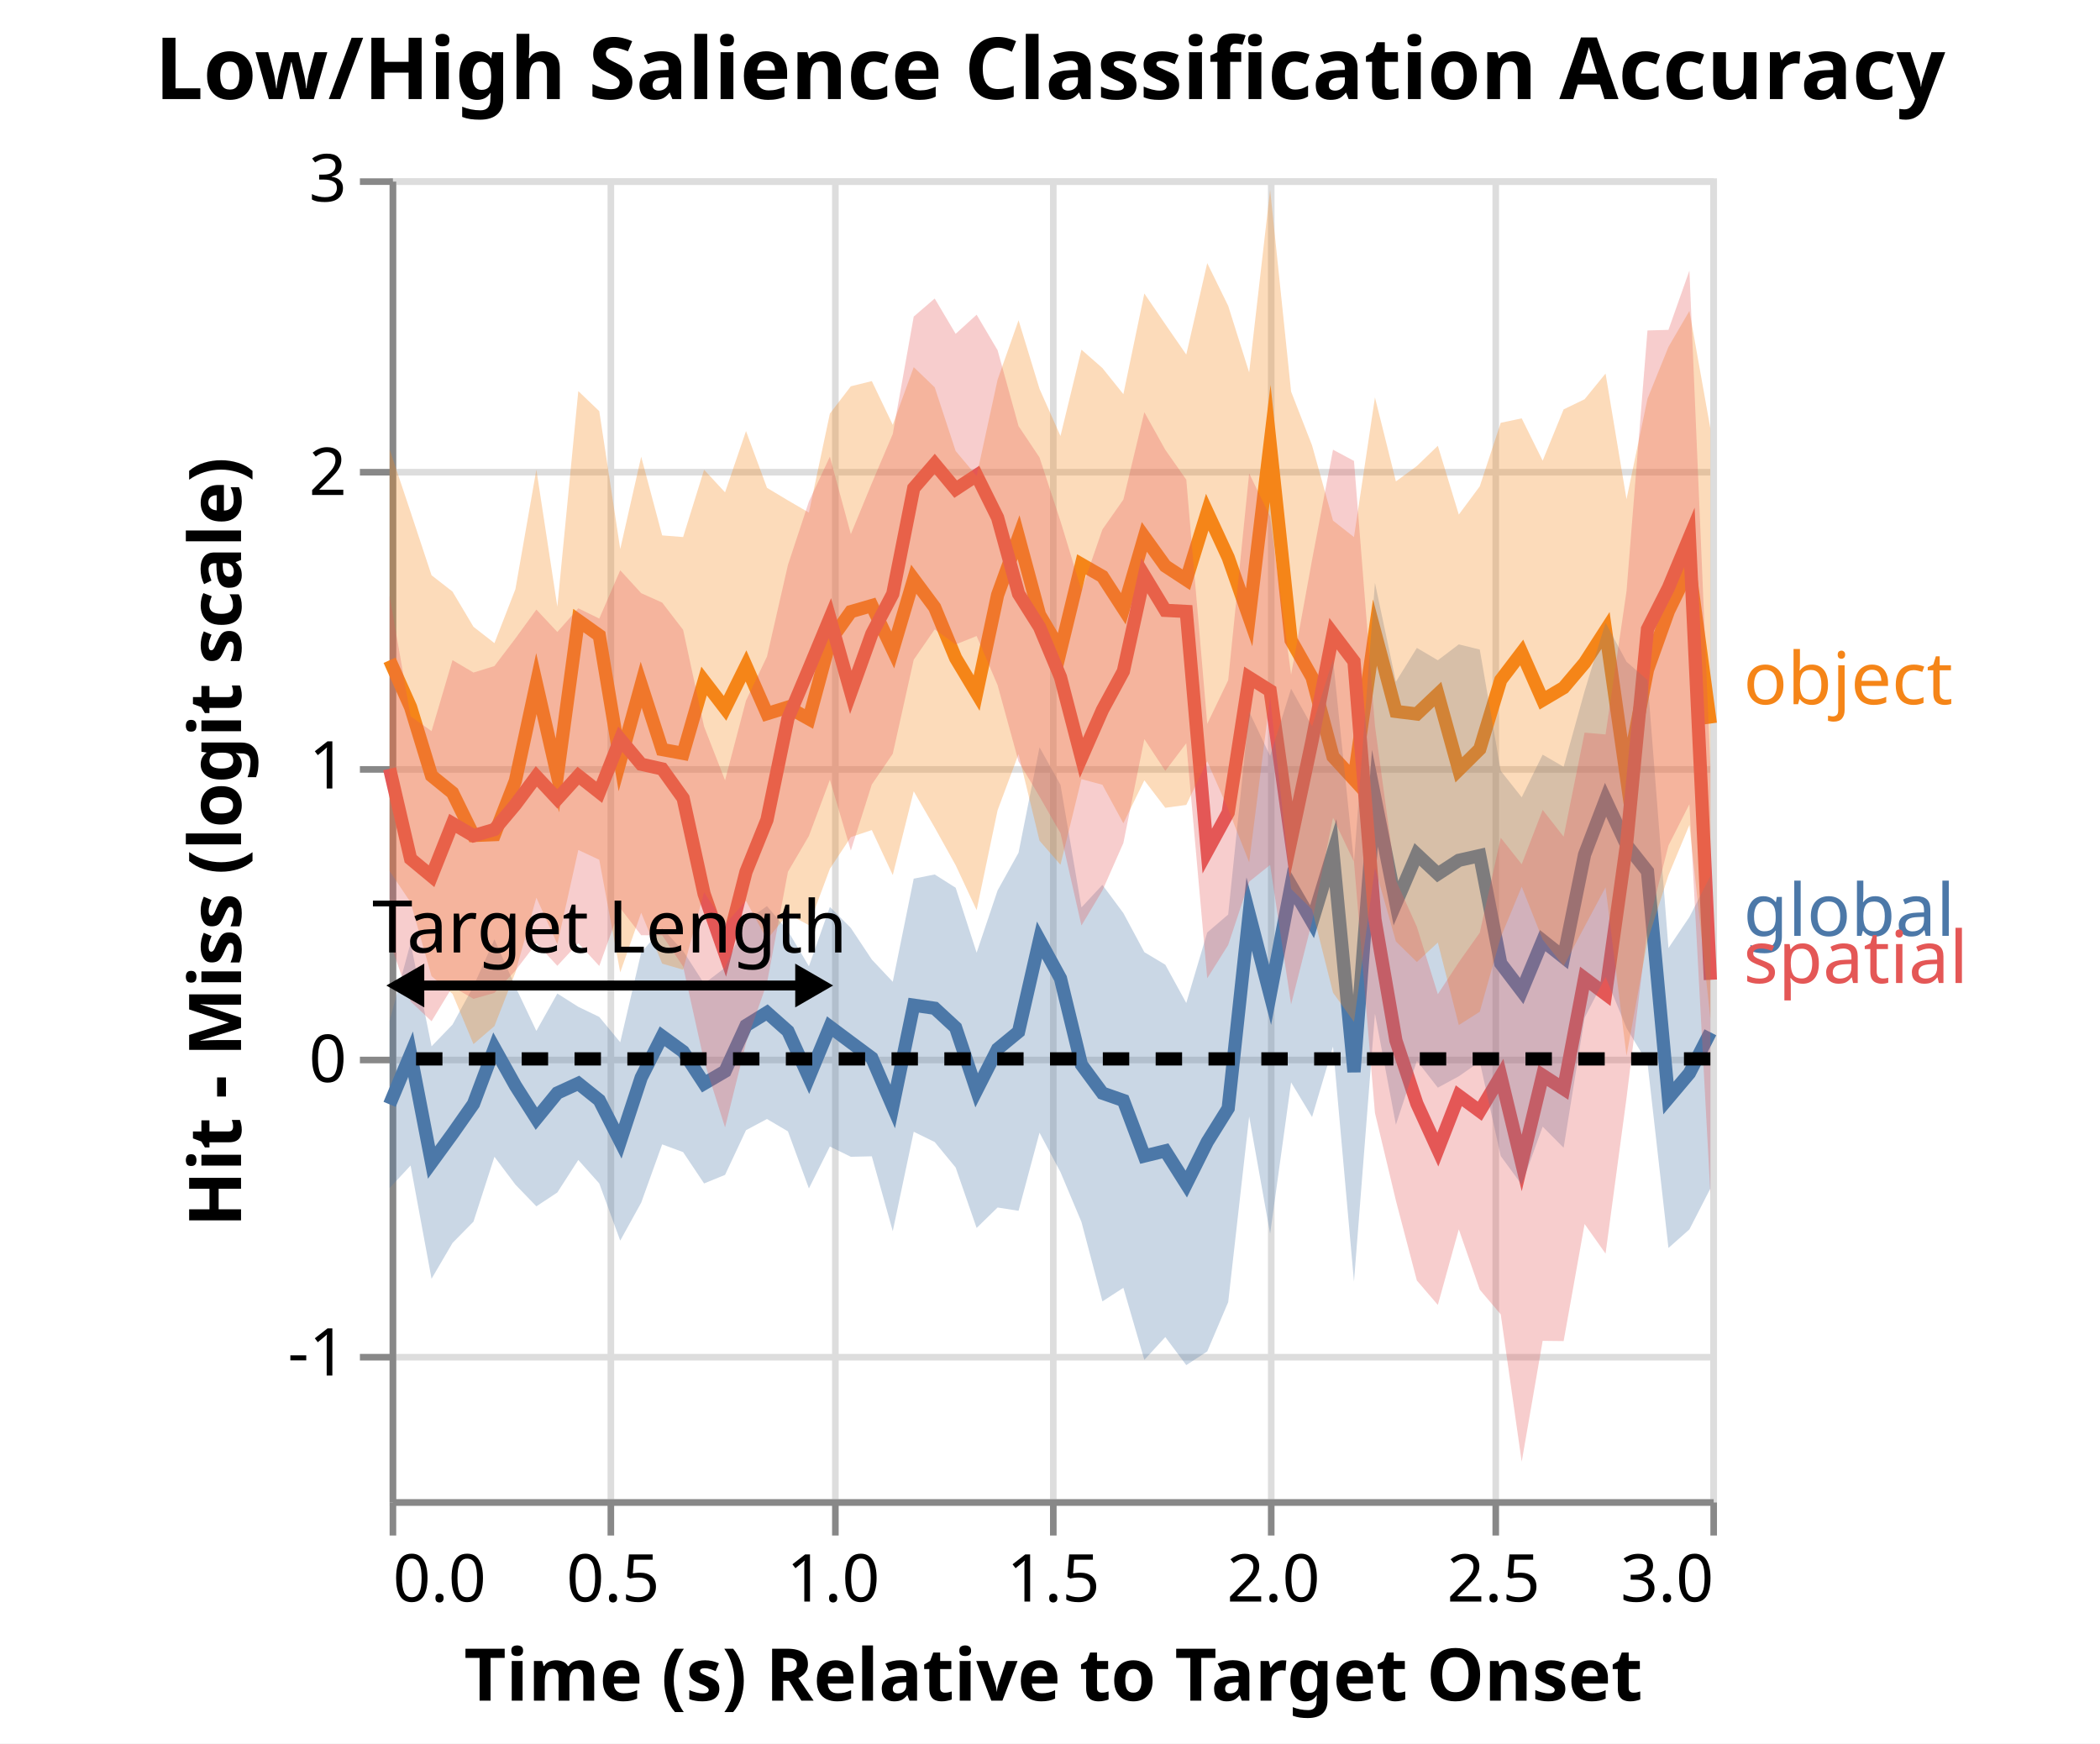
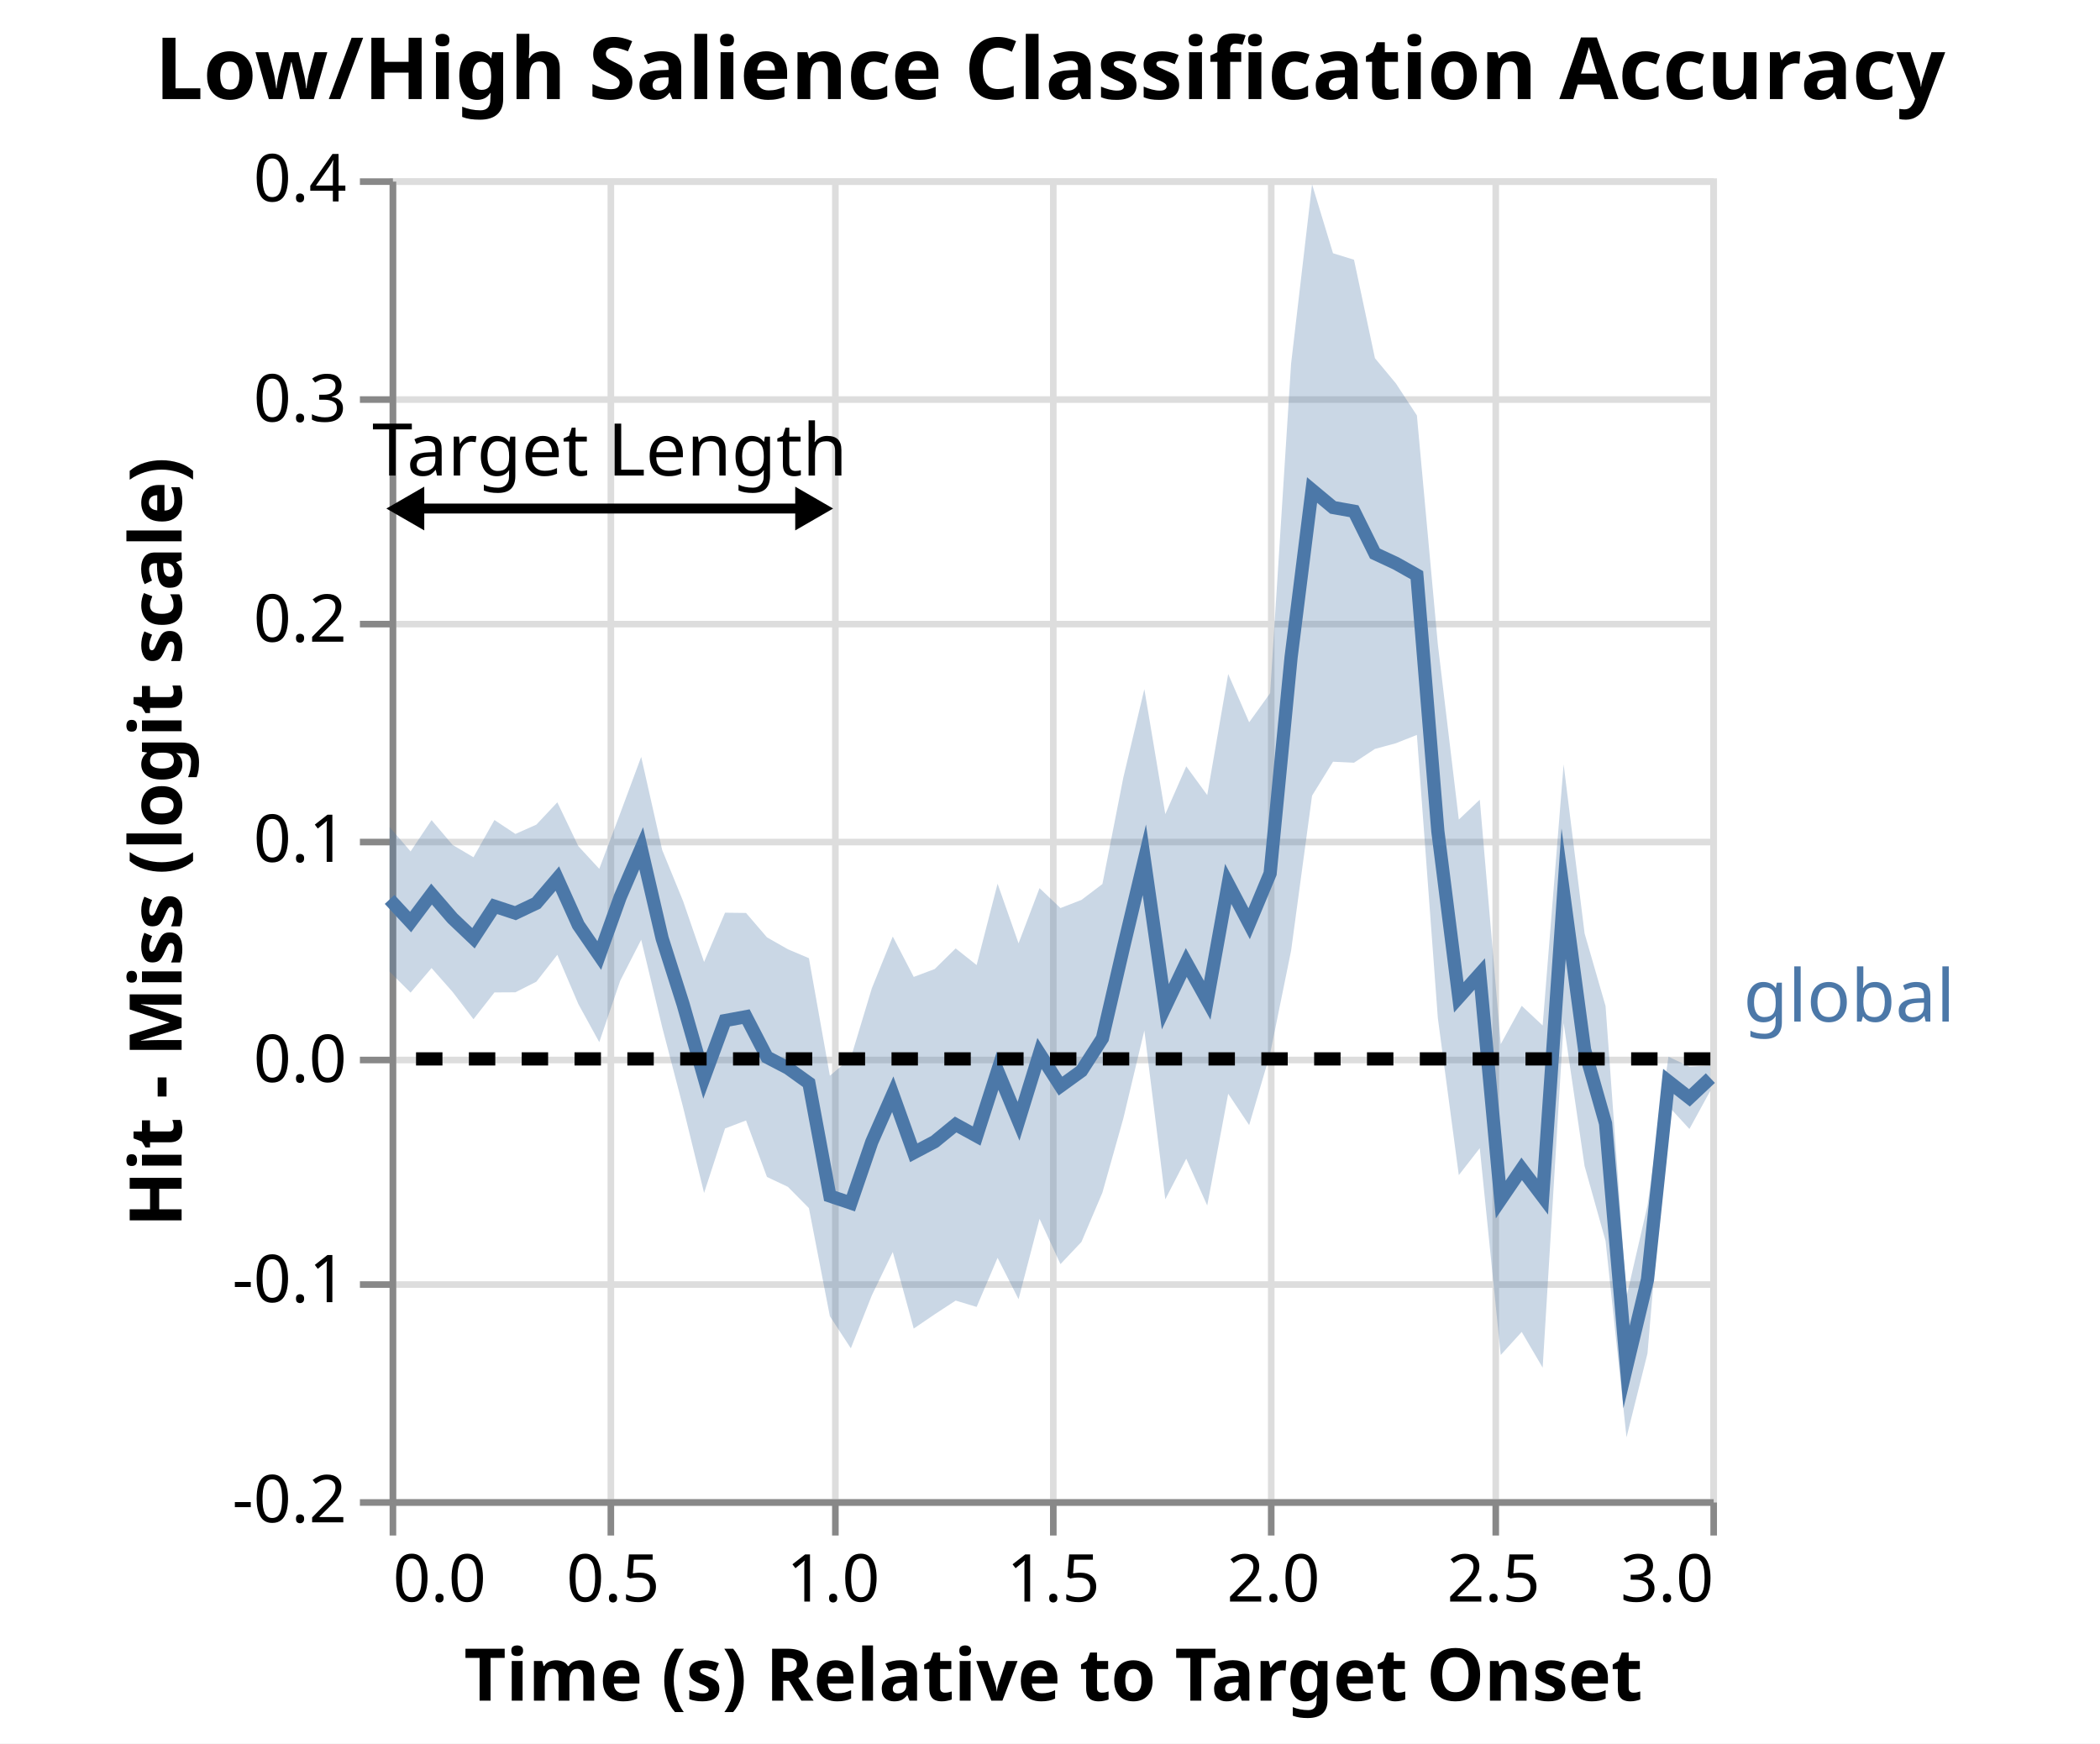
<svg xmlns="http://www.w3.org/2000/svg" class="marks" width="318" height="264" viewBox="0 0 318 264" version="1.1">
  <rect width="318" height="264" fill="white" />
  <g fill="none" stroke-miterlimit="10" transform="translate(59,27)">
    <g class="mark-group role-frame root" role="graphics-object" aria-roledescription="group mark container">
      <g transform="translate(0,0)">
        <path class="background" aria-hidden="true" d="M0.5,0.5h200v200h-200Z" stroke="#ddd" />
        <g>
          <g class="mark-group role-axis" aria-hidden="true">
            <g transform="translate(0.5,200.5)">
              <path class="background" aria-hidden="true" d="M0,0h0v0h0Z" pointer-events="none" />
              <g>
                <g class="mark-rule role-axis-grid" pointer-events="none">
                  <line transform="translate(0,-200)" x2="0" y2="200" stroke="#ddd" stroke-width="1" opacity="1" />
                  <line transform="translate(33,-200)" x2="0" y2="200" stroke="#ddd" stroke-width="1" opacity="1" />
                  <line transform="translate(67,-200)" x2="0" y2="200" stroke="#ddd" stroke-width="1" opacity="1" />
                  <line transform="translate(100,-200)" x2="0" y2="200" stroke="#ddd" stroke-width="1" opacity="1" />
                  <line transform="translate(133,-200)" x2="0" y2="200" stroke="#ddd" stroke-width="1" opacity="1" />
                  <line transform="translate(167,-200)" x2="0" y2="200" stroke="#ddd" stroke-width="1" opacity="1" />
                  <line transform="translate(200,-200)" x2="0" y2="200" stroke="#ddd" stroke-width="1" opacity="1" />
                </g>
              </g>
              <path class="foreground" aria-hidden="true" d="" pointer-events="none" display="none" />
            </g>
          </g>
          <g class="mark-group role-axis" aria-hidden="true">
            <g transform="translate(0.5,0.5)">
              <path class="background" aria-hidden="true" d="M0,0h0v0h0Z" pointer-events="none" />
              <g>
                <g class="mark-rule role-axis-grid" pointer-events="none">
-                   <line transform="translate(0,178)" x2="200" y2="0" stroke="#ddd" stroke-width="1" opacity="1" />
+                   <line transform="translate(0,200)" x2="200" y2="0" stroke="#ddd" stroke-width="1" opacity="1" />
+                   <line transform="translate(0,167)" x2="200" y2="0" stroke="#ddd" stroke-width="1" opacity="1" />
                  <line transform="translate(0,133)" x2="200" y2="0" stroke="#ddd" stroke-width="1" opacity="1" />
-                   <line transform="translate(0,89)" x2="200" y2="0" stroke="#ddd" stroke-width="1" opacity="1" />
-                   <line transform="translate(0,44)" x2="200" y2="0" stroke="#ddd" stroke-width="1" opacity="1" />
+                   <line transform="translate(0,100)" x2="200" y2="0" stroke="#ddd" stroke-width="1" opacity="1" />
+                   <line transform="translate(0,67)" x2="200" y2="0" stroke="#ddd" stroke-width="1" opacity="1" />
+                   <line transform="translate(0,33)" x2="200" y2="0" stroke="#ddd" stroke-width="1" opacity="1" />
                  <line transform="translate(0,0)" x2="200" y2="0" stroke="#ddd" stroke-width="1" opacity="1" />
                </g>
              </g>
              <path class="foreground" aria-hidden="true" d="" pointer-events="none" display="none" />
            </g>
          </g>
          <g class="mark-group role-axis" role="graphics-symbol" aria-roledescription="axis" aria-label="X-axis titled 'Time (s) Relative to Target Onset' for a linear scale with values from 0.0 to 3.0">
            <g transform="translate(0.5,200.5)">
              <path class="background" aria-hidden="true" d="M0,0h0v0h0Z" pointer-events="none" />
              <g>
                <g class="mark-rule role-axis-tick" pointer-events="none">
                  <line transform="translate(0,0)" x2="0" y2="5" stroke="#888" stroke-width="1" opacity="1" />
                  <line transform="translate(33,0)" x2="0" y2="5" stroke="#888" stroke-width="1" opacity="1" />
                  <line transform="translate(67,0)" x2="0" y2="5" stroke="#888" stroke-width="1" opacity="1" />
                  <line transform="translate(100,0)" x2="0" y2="5" stroke="#888" stroke-width="1" opacity="1" />
                  <line transform="translate(133,0)" x2="0" y2="5" stroke="#888" stroke-width="1" opacity="1" />
                  <line transform="translate(167,0)" x2="0" y2="5" stroke="#888" stroke-width="1" opacity="1" />
                  <line transform="translate(200,0)" x2="0" y2="5" stroke="#888" stroke-width="1" opacity="1" />
                </g>
                <g class="mark-text role-axis-label" pointer-events="none">
                  <text text-anchor="start" transform="translate(0,15)" font-family="sans-serif" font-size="10px" fill="#000" opacity="1">0.0</text>
                  <text text-anchor="middle" transform="translate(33.33333,15)" font-family="sans-serif" font-size="10px" fill="#000" opacity="1">0.5</text>
                  <text text-anchor="middle" transform="translate(66.66667,15)" font-family="sans-serif" font-size="10px" fill="#000" opacity="1">1.0</text>
                  <text text-anchor="middle" transform="translate(100,15)" font-family="sans-serif" font-size="10px" fill="#000" opacity="1">1.5</text>
                  <text text-anchor="middle" transform="translate(133.3333,15)" font-family="sans-serif" font-size="10px" fill="#000" opacity="1">2.0</text>
                  <text text-anchor="middle" transform="translate(166.6667,15)" font-family="sans-serif" font-size="10px" fill="#000" opacity="1">2.5</text>
                  <text text-anchor="end" transform="translate(200,15)" font-family="sans-serif" font-size="10px" fill="#000" opacity="1">3.0</text>
                </g>
                <g class="mark-rule role-axis-domain" pointer-events="none">
                  <line transform="translate(0,0)" x2="200" y2="0" stroke="#888" stroke-width="1" opacity="1" />
                </g>
                <g class="mark-text role-axis-title" pointer-events="none">
                  <text text-anchor="middle" transform="translate(100,30)" font-family="sans-serif" font-size="11px" font-weight="bold" fill="#000" opacity="1">Time (s) Relative to Target Onset</text>
                </g>
              </g>
              <path class="foreground" aria-hidden="true" d="" pointer-events="none" display="none" />
            </g>
          </g>
-           <g class="mark-group role-axis" role="graphics-symbol" aria-roledescription="axis" aria-label="Y-axis titled 'Hit - Miss (logit scale)' for a linear scale with values from -2 to 3">
+           <g class="mark-group role-axis" role="graphics-symbol" aria-roledescription="axis" aria-label="Y-axis titled 'Hit - Miss (logit scale)' for a linear scale with values from -0.2 to 0.4">
            <g transform="translate(0.5,0.5)">
              <path class="background" aria-hidden="true" d="M0,0h0v0h0Z" pointer-events="none" />
              <g>
                <g class="mark-rule role-axis-tick" pointer-events="none">
-                   <line transform="translate(0,178)" x2="-5" y2="0" stroke="#888" stroke-width="1" opacity="1" />
+                   <line transform="translate(0,200)" x2="-5" y2="0" stroke="#888" stroke-width="1" opacity="1" />
+                   <line transform="translate(0,167)" x2="-5" y2="0" stroke="#888" stroke-width="1" opacity="1" />
                  <line transform="translate(0,133)" x2="-5" y2="0" stroke="#888" stroke-width="1" opacity="1" />
-                   <line transform="translate(0,89)" x2="-5" y2="0" stroke="#888" stroke-width="1" opacity="1" />
-                   <line transform="translate(0,44)" x2="-5" y2="0" stroke="#888" stroke-width="1" opacity="1" />
+                   <line transform="translate(0,100)" x2="-5" y2="0" stroke="#888" stroke-width="1" opacity="1" />
+                   <line transform="translate(0,67)" x2="-5" y2="0" stroke="#888" stroke-width="1" opacity="1" />
+                   <line transform="translate(0,33)" x2="-5" y2="0" stroke="#888" stroke-width="1" opacity="1" />
                  <line transform="translate(0,0)" x2="-5" y2="0" stroke="#888" stroke-width="1" opacity="1" />
                </g>
                <g class="mark-text role-axis-label" pointer-events="none">
-                   <text text-anchor="end" transform="translate(-7,180.7778)" font-family="sans-serif" font-size="10px" fill="#000" opacity="1">-1</text>
-                   <text text-anchor="end" transform="translate(-7,136.3333)" font-family="sans-serif" font-size="10px" fill="#000" opacity="1">0</text>
-                   <text text-anchor="end" transform="translate(-7,91.88889)" font-family="sans-serif" font-size="10px" fill="#000" opacity="1">1</text>
-                   <text text-anchor="end" transform="translate(-7,47.44444)" font-family="sans-serif" font-size="10px" fill="#000" opacity="1">2</text>
-                   <text text-anchor="end" transform="translate(-7,3)" font-family="sans-serif" font-size="10px" fill="#000" opacity="1">3</text>
+                   <text text-anchor="end" transform="translate(-7,203)" font-family="sans-serif" font-size="10px" fill="#000" opacity="1">-0.2</text>
+                   <text text-anchor="end" transform="translate(-7,169.6667)" font-family="sans-serif" font-size="10px" fill="#000" opacity="1">-0.1</text>
+                   <text text-anchor="end" transform="translate(-7,136.3333)" font-family="sans-serif" font-size="10px" fill="#000" opacity="1">0.0</text>
+                   <text text-anchor="end" transform="translate(-7,103)" font-family="sans-serif" font-size="10px" fill="#000" opacity="1">0.1</text>
+                   <text text-anchor="end" transform="translate(-7,69.66667)" font-family="sans-serif" font-size="10px" fill="#000" opacity="1">0.2</text>
+                   <text text-anchor="end" transform="translate(-7,36.33333)" font-family="sans-serif" font-size="10px" fill="#000" opacity="1">0.3</text>
+                   <text text-anchor="end" transform="translate(-7,3)" font-family="sans-serif" font-size="10px" fill="#000" opacity="1">0.4</text>
                </g>
                <g class="mark-rule role-axis-domain" pointer-events="none">
                  <line transform="translate(0,200)" x2="0" y2="-200" stroke="#888" stroke-width="1" opacity="1" />
                </g>
                <g class="mark-text role-axis-title" pointer-events="none">
-                   <text text-anchor="middle" transform="translate(-21,100) rotate(-90) translate(0,-2)" font-family="sans-serif" font-size="11px" font-weight="bold" fill="#000" opacity="1">Hit - Miss (logit scale)</text>
+                   <text text-anchor="middle" transform="translate(-30,100) rotate(-90) translate(0,-2)" font-family="sans-serif" font-size="11px" font-weight="bold" fill="#000" opacity="1">Hit - Miss (logit scale)</text>
                </g>
              </g>
              <path class="foreground" aria-hidden="true" d="" pointer-events="none" display="none" />
            </g>
          </g>
          <g class="mark-group role-scope layer_0_layer_0_pathgroup" role="graphics-object" aria-roledescription="group mark container">
            <g transform="translate(0,0)">
              <path class="background" aria-hidden="true" d="M0,0h200v200h-200Z" />
              <g>
                <g class="mark-line role-mark layer_0_layer_0_marks" role="graphics-object" aria-roledescription="line mark container">
-                   <path aria-label="condition: global; Time (s) Relative to Target Onset: 0; Hit - Miss (logit scale): -0.154862916733" role="graphics-symbol" aria-roledescription="line mark" d="M0,140.216L3.175,132.619L6.349,149.028L9.524,144.67L12.698,140.147L15.873,131.694L19.048,137.386L22.222,142.377L25.397,138.497L28.571,137.041L31.746,139.585L34.921,145.831L38.095,136.17L41.27,129.907L44.444,132.219L47.619,137.066L50.794,135.209L53.968,128.284L57.143,126.316L60.317,129.132L63.492,136.13L66.667,128.462L69.841,130.832L73.016,133.185L76.19,140.537L79.365,125.202L82.54,125.664L85.714,128.598L88.889,138.092L92.063,131.832L95.238,129.221L98.413,115.333L101.587,121.153L104.762,134.208L107.937,138.516L111.111,139.625L114.286,148.038L117.46,147.262L120.635,152.285L123.81,145.911L126.984,140.816L130.159,111.41L133.333,123.64L136.508,107.082L139.683,112.567L142.857,102.147L146.032,135.306L149.206,93.867L152.381,109.765L155.556,102.359L158.73,105.329L161.905,103.266L165.079,102.55L168.254,118.877L171.429,123.05L174.603,115.427L177.778,117.948L180.952,102.387L184.127,94.1L187.302,100.931L190.476,104.939L193.651,139.259L196.825,135.497L200,129.3" stroke="#4c78a8" stroke-width="2" />
-                 </g>
-               </g>
-               <path class="foreground" aria-hidden="true" d="" display="none" />
-             </g>
-             <g transform="translate(0,0)">
-               <path class="background" aria-hidden="true" d="M0,0h200v200h-200Z" />
-               <g>
-                 <g class="mark-line role-mark layer_0_layer_0_marks" role="graphics-object" aria-roledescription="line mark container">
-                   <path aria-label="condition: object; Time (s) Relative to Target Onset: 0; Hit - Miss (logit scale): 1.35813330154" role="graphics-symbol" aria-roledescription="line mark" d="M0,72.972L3.175,80.077L6.349,90.456L9.524,93.033L12.698,99.502L15.873,99.374L19.048,91.224L22.222,76.51L25.397,90.407L28.571,66.961L31.746,69.219L34.921,88.185L38.095,76.678L41.27,86.487L44.444,87.071L47.619,76.117L50.794,80.249L53.968,73.832L57.143,81.062L60.317,80.074L63.492,81.852L66.667,70.087L69.841,65.618L73.016,64.695L76.19,71.41L79.365,60.703L82.54,64.974L85.714,72.648L88.889,77.936L92.063,63.09L95.238,54.336L98.413,66.088L101.587,71.476L104.762,58.455L107.937,60.277L111.111,65.172L114.286,54.294L117.46,58.704L120.635,60.783L123.81,50.55L126.984,57.418L130.159,66.473L133.333,40.147L136.508,69.943L139.683,75.57L142.857,87.569L146.032,91.03L149.206,68.775L152.381,80.719L155.556,81.11L158.73,78.107L161.905,89.563L165.079,86.416L168.254,75.971L171.429,71.8L174.603,79.007L177.778,77.126L180.952,73.375L184.127,68.456L187.302,90.721L190.476,74.418L193.651,65.525L196.825,58.996L200,82.557" stroke="#f58518" stroke-width="2" />
-                 </g>
-               </g>
-               <path class="foreground" aria-hidden="true" d="" display="none" />
-             </g>
-             <g transform="translate(0,0)">
-               <path class="background" aria-hidden="true" d="M0,0h200v200h-200Z" />
-               <g>
-                 <g class="mark-line role-mark layer_0_layer_0_marks" role="graphics-object" aria-roledescription="line mark container">
-                   <path aria-label="condition: spatial; Time (s) Relative to Target Onset: 0; Hit - Miss (logit scale): 0.988546187222" role="graphics-symbol" aria-roledescription="line mark" d="M0,89.398L3.175,103.038L6.349,105.671L9.524,97.679L12.698,99.539L15.873,98.595L19.048,94.819L22.222,90.559L25.397,93.964L28.571,90.46L31.746,92.959L34.921,84.925L38.095,88.713L41.27,89.428L44.444,93.863L47.619,108.34L50.794,117.432L53.968,105.003L57.143,97.125L60.317,81.771L63.492,74.253L66.667,66.611L69.841,77.835L73.016,68.98L76.19,62.923L79.365,46.916L82.54,43.248L85.714,47.06L88.889,44.976L92.063,51.381L95.238,62.904L98.413,67.944L101.587,75.534L104.762,87.743L107.937,80.506L111.111,74.642L114.286,60.162L117.46,65.417L120.635,65.582L123.81,101.867L126.984,96.034L130.159,75.59L133.333,77.585L136.508,100.119L139.683,85.163L142.857,68.947L146.032,73.144L149.206,112.207L152.381,130.544L155.556,140.115L158.73,147.061L161.905,138.915L165.079,141.25L168.254,135.935L171.429,149.09L174.603,135.825L177.778,137.874L180.952,121.129L184.127,123.509L187.302,100.88L190.476,68.255L193.651,61.989L196.825,54.368L200,121.358" stroke="#e45756" stroke-width="2" />
+                   <path aria-label="condition: global; Time (s) Relative to Target Onset: 0; Hit - Miss (logit scale): 0.0724520454697" role="graphics-symbol" aria-roledescription="line mark" d="M0,109.183L3.175,112.608L6.349,108.377L9.524,112.049L12.698,115.064L15.873,110.214L19.048,111.261L22.222,109.751L25.397,106.026L28.571,113.063L31.746,117.676L34.921,108.82L38.095,101.447L41.27,115.101L44.444,125.064L47.619,136.147L50.794,127.531L53.968,126.944L57.143,133.068L60.317,134.723L63.492,137.003L66.667,154.092L69.841,155.161L73.016,145.898L76.19,138.683L79.365,147.542L82.54,145.864L85.714,143.267L88.889,145.007L92.063,135.128L95.238,142.776L98.413,132.512L101.587,137.449L104.762,135.154L107.937,130.216L111.111,116.512L114.286,103.189L117.46,125.436L120.635,118.738L123.81,124.461L126.984,106.832L130.159,112.862L133.333,105.251L136.508,72.509L139.683,47.194L142.857,49.84L146.032,50.408L149.206,56.818L152.381,58.298L155.556,60.087L158.73,98.855L161.905,124.015L165.079,120.469L168.254,154.634L171.429,149.984L174.603,154.178L177.778,108.319L180.952,131.945L184.127,143.112L187.302,179.978L190.476,166.73L193.651,136.741L196.825,139.229L200,136.238" stroke="#4c78a8" stroke-width="2" />
                </g>
              </g>
              <path class="foreground" aria-hidden="true" d="" display="none" />
            </g>
          </g>
          <g class="mark-group role-scope layer_0_layer_1_layer_0_pathgroup" role="graphics-object" aria-roledescription="group mark container">
            <g transform="translate(0,0)">
              <path class="background" aria-hidden="true" d="M0,0h200v200h-200Z" />
              <g>
                <g class="mark-area role-mark layer_0_layer_1_layer_0_marks" role="graphics-object" aria-roledescription="area mark container">
-                   <path aria-label="Hit - Miss (logit scale): -0.440004541101; upper_hitvmiss: 0.130278707635; condition: global; Time (s) Relative to Target Onset: 0; Mean of hitvmiss: -0.154862916733; Mean + stderr of hitvmiss: 0.130278707635; Mean - stderr of hitvmiss: -0.440004541101" role="graphics-symbol" aria-roledescription="errorband" d="M0,152.889L3.175,149.474L6.349,166.624L9.524,161.201L12.698,157.975L15.873,148.152L19.048,152.37L22.222,155.657L25.397,153.557L28.571,148.634L31.746,152.191L34.921,160.846L38.095,155.101L41.27,146.275L44.444,147.448L47.619,152.193L50.794,150.891L53.968,144.127L57.143,142.433L60.317,144.305L63.492,152.949L66.667,146.599L69.841,148.155L73.016,148.081L76.19,159.414L79.365,144.363L82.54,145.92L85.714,149.779L88.889,158.93L92.063,155.834L95.238,156.334L98.413,144.51L101.587,150.475L104.762,158.017L107.937,170.049L111.111,167.989L114.286,178.904L117.46,175.45L120.635,179.696L123.81,177.627L126.984,170.161L130.159,142.057L133.333,159.817L136.508,136.884L139.683,142.137L142.857,131.461L146.032,167.055L149.206,126.48L152.381,143.302L155.556,133.614L158.73,137.686L161.905,135.964L165.079,133.752L168.254,148.038L171.429,152.375L174.603,143.59L177.778,146.788L180.952,127.11L184.127,120.916L187.302,128.663L190.476,133.907L193.651,161.962L196.825,159.148L200,152.956L200,105.644L196.825,111.846L193.651,116.556L190.476,75.97L187.302,73.198L184.127,67.284L180.952,77.664L177.778,89.107L174.603,87.264L171.429,93.725L168.254,89.716L165.079,71.349L161.905,70.569L158.73,72.972L155.556,71.104L152.381,76.228L149.206,61.254L146.032,103.557L142.857,72.833L139.683,82.996L136.508,77.281L133.333,87.463L130.159,80.763L126.984,111.472L123.81,114.195L120.635,124.875L117.46,119.073L114.286,117.172L111.111,111.26L107.937,106.983L104.762,110.399L101.587,91.832L98.413,86.156L95.238,102.108L92.063,107.829L88.889,117.254L85.714,107.417L82.54,105.408L79.365,106.041L76.19,121.66L73.016,118.29L69.841,113.509L66.667,110.325L63.492,119.311L60.317,113.958L57.143,110.2L53.968,112.442L50.794,119.527L47.619,121.94L44.444,116.99L41.27,113.538L38.095,117.24L34.921,130.815L31.746,126.979L28.571,125.448L25.397,123.437L22.222,129.097L19.048,122.402L15.873,115.236L12.698,122.319L9.524,128.139L6.349,131.431L3.175,115.763L0,127.543Z" fill="#4c78a8" opacity="0.3" />
-                 </g>
-               </g>
-               <path class="foreground" aria-hidden="true" d="" display="none" />
-             </g>
-             <g transform="translate(0,0)">
-               <path class="background" aria-hidden="true" d="M0,0h200v200h-200Z" />
-               <g>
-                 <g class="mark-area role-mark layer_0_layer_1_layer_0_marks" role="graphics-object" aria-roledescription="area mark container">
-                   <path aria-label="Hit - Miss (logit scale): 0.639700711599; upper_hitvmiss: 2.07656589149; condition: object; Time (s) Relative to Target Onset: 0; Mean of hitvmiss: 1.35813330154; Mean + stderr of hitvmiss: 2.07656589149; Mean - stderr of hitvmiss: 0.639700711599" role="graphics-symbol" aria-roledescription="errorband" d="M0,104.902L3.175,109.623L6.349,120.809L9.524,123.486L12.698,131.096L15.873,128.365L19.048,120.241L22.222,108.916L25.397,115.951L28.571,101.702L31.746,103.181L34.921,120.231L38.095,111.199L41.27,118.908L44.444,119.824L47.619,108.106L50.794,112.947L53.968,109.391L57.143,115.259L60.317,111.382L63.492,113.087L66.667,104.547L69.841,99.745L73.016,98.685L76.19,105.497L79.365,92.814L82.54,98.3L85.714,104.005L88.889,110.806L92.063,95.687L95.238,87.18L98.413,100.298L101.587,103.935L104.762,90.967L107.937,91.825L111.111,97.659L114.286,91.15L117.46,95.31L120.635,94.877L123.81,88.258L126.984,95.523L130.159,103.554L133.333,78.546L136.508,107.595L139.683,110.699L142.857,123.309L146.032,127.736L149.206,104.37L152.381,115.55L155.556,118.662L158.73,115.713L161.905,128.209L165.079,126.194L168.254,114.923L171.429,107.254L174.603,115.256L177.778,119.264L180.952,113.299L184.127,107.351L187.302,132.857L190.476,115.456L193.651,105.522L196.825,97.91L200,127.231L200,37.884L196.825,20.082L193.651,25.527L190.476,33.38L187.302,48.585L184.127,29.56L180.952,33.452L177.778,34.988L174.603,42.758L171.429,36.345L168.254,37.019L165.079,46.637L161.905,50.917L158.73,40.501L155.556,43.559L152.381,45.888L149.206,33.179L146.032,54.323L142.857,51.829L139.683,40.442L136.508,32.29L133.333,1.748L130.159,29.392L126.984,19.313L123.81,12.841L120.635,26.688L117.46,22.098L114.286,17.439L111.111,32.685L107.937,28.729L104.762,25.944L101.587,39.016L98.413,31.878L95.238,21.492L92.063,30.493L88.889,45.065L85.714,41.292L82.54,31.648L79.365,28.591L76.19,37.324L73.016,30.704L69.841,31.49L66.667,35.627L63.492,50.618L60.317,48.766L57.143,46.865L53.968,38.273L50.794,47.551L47.619,44.127L44.444,54.318L41.27,54.065L38.095,42.157L34.921,56.139L31.746,35.257L28.571,32.219L25.397,64.862L22.222,44.105L19.048,62.208L15.873,70.383L12.698,67.908L9.524,62.58L6.349,60.102L3.175,50.531L0,41.042Z" fill="#f58518" opacity="0.3" />
-                 </g>
-               </g>
-               <path class="foreground" aria-hidden="true" d="" display="none" />
-             </g>
-             <g transform="translate(0,0)">
-               <path class="background" aria-hidden="true" d="M0,0h200v200h-200Z" />
-               <g>
-                 <g class="mark-area role-mark layer_0_layer_1_layer_0_marks" role="graphics-object" aria-roledescription="area mark container">
-                   <path aria-label="Hit - Miss (logit scale): 0.400061841779; upper_hitvmiss: 1.57703053267; condition: spatial; Time (s) Relative to Target Onset: 0; Mean of hitvmiss: 0.988546187222; Mean + stderr of hitvmiss: 1.57703053267; Mean - stderr of hitvmiss: 0.400061841779" role="graphics-symbol" aria-roledescription="errorband" d="M0,115.553L3.175,124.63L6.349,127.637L9.524,122.404L12.698,124.242L15.873,123.341L19.048,119.969L22.222,115.817L25.397,119.237L28.571,115.814L31.746,119.258L34.921,110.5L38.095,114.611L41.27,114.615L44.444,119.358L47.619,133.651L50.794,143.711L53.968,130.93L57.143,121.832L60.317,104.998L63.492,99.572L66.667,91.072L69.841,101.788L73.016,91.784L76.19,87.13L79.365,72.891L82.54,68.297L85.714,70.573L88.889,69.3L92.063,76.738L95.238,88.293L98.413,93.616L101.587,99.155L104.762,113.139L107.937,107.841L111.111,100.64L114.286,84.908L117.46,89.726L120.635,85.531L123.81,121.132L126.984,116.076L130.159,106.504L133.333,103.96L136.508,125.086L139.683,112.544L142.857,96.803L146.032,103.495L149.206,141.51L152.381,154.797L155.556,166.893L158.73,170.584L161.905,159.133L165.079,168.277L168.254,172.02L171.429,194.324L174.603,176.022L177.778,176.06L180.952,158.33L184.127,162.813L187.302,139.248L190.476,113.474L193.651,101.032L196.825,94.761L200,153.781L200,88.934L196.825,13.974L193.651,22.946L190.476,23.035L187.302,62.511L184.127,84.205L180.952,83.927L177.778,99.687L174.603,95.629L171.429,103.856L168.254,99.85L165.079,114.223L161.905,118.696L158.73,123.538L155.556,113.338L152.381,106.291L149.206,82.903L146.032,42.792L142.857,41.09L139.683,57.783L136.508,75.153L133.333,51.211L130.159,44.676L126.984,75.992L123.81,82.602L120.635,45.633L117.46,41.108L114.286,35.416L111.111,48.644L107.937,53.172L104.762,62.346L101.587,51.913L98.413,42.272L95.238,37.515L92.063,26.025L88.889,20.651L85.714,23.548L82.54,18.199L79.365,20.94L76.19,38.717L73.016,46.176L69.841,53.881L66.667,42.151L63.492,48.935L60.317,58.544L57.143,72.418L53.968,79.077L50.794,91.153L47.619,83.028L44.444,68.369L41.27,64.241L38.095,62.815L34.921,59.35L31.746,66.66L28.571,65.107L25.397,68.691L22.222,65.301L19.048,69.668L15.873,73.849L12.698,74.837L9.524,72.955L6.349,83.705L3.175,81.446L0,63.243Z" fill="#e45756" opacity="0.3" />
+                   <path aria-label="Hit - Miss (logit scale): 0.0395965421622; upper_hitvmiss: 0.105307548777; condition: global; Time (s) Relative to Target Onset: 0; Mean of hitvmiss: 0.0724520454697; Mean + stderr of hitvmiss: 0.105307548777; Mean - stderr of hitvmiss: 0.0395965421622" role="graphics-symbol" aria-roledescription="errorband" d="M0,120.134L3.175,123.298L6.349,119.575L9.524,123.175L12.698,127.324L15.873,123.268L19.048,123.248L22.222,121.64L25.397,117.57L28.571,125.011L31.746,130.798L34.921,121.495L38.095,115.29L41.27,128.51L44.444,140.674L47.619,153.632L50.794,143.866L53.968,142.654L57.143,151.207L60.317,152.71L63.492,155.923L66.667,172.3L69.841,177.155L73.016,169.144L76.19,162.564L79.365,174.165L82.54,172.003L85.714,169.929L88.889,170.887L92.063,163.449L95.238,169.717L98.413,157.548L101.587,164.406L104.762,161.047L107.937,153.576L111.111,142.32L114.286,129.029L117.46,154.596L120.635,148.44L123.81,155.532L126.984,138.604L130.159,143.356L133.333,132.543L136.508,116.945L139.683,93.478L142.857,88.335L146.032,88.487L149.206,86.397L152.381,85.537L155.556,84.272L158.73,127.139L161.905,150.933L165.079,146.85L168.254,178.165L171.429,174.672L174.603,180.08L177.778,127.898L180.952,149.558L184.127,160.888L187.302,190.626L190.476,177.921L193.651,140.487L196.825,143.945L200,138.142L200,134.335L196.825,134.512L193.651,132.994L190.476,155.538L187.302,169.331L184.127,125.336L180.952,114.332L177.778,88.739L174.603,128.275L171.429,125.296L168.254,131.104L165.079,94.088L161.905,97.098L158.73,70.572L155.556,35.902L152.381,31.059L149.206,27.238L146.032,12.328L142.857,11.345L139.683,0.911L136.508,28.073L133.333,77.958L130.159,82.367L126.984,75.06L123.81,93.389L120.635,89.036L117.46,96.276L114.286,77.349L111.111,90.703L107.937,106.857L104.762,109.261L101.587,110.493L98.413,107.476L95.238,115.834L92.063,106.808L88.889,119.126L85.714,116.605L82.54,119.726L79.365,120.919L76.19,114.802L73.016,122.653L69.841,133.168L66.667,135.884L63.492,118.084L60.317,116.736L57.143,114.93L53.968,111.234L50.794,111.196L47.619,118.662L44.444,109.455L41.27,101.691L38.095,87.604L34.921,96.145L31.746,104.554L28.571,101.115L25.397,94.482L22.222,97.861L19.048,99.273L15.873,97.16L12.698,102.803L9.524,100.924L6.349,97.178L3.175,101.918L0,98.231Z" fill="#4c78a8" opacity="0.3" />
                </g>
              </g>
              <path class="foreground" aria-hidden="true" d="" display="none" />
            </g>
          </g>
          <g class="mark-text role-mark layer_0_layer_2_marks" role="graphics-object" aria-roledescription="text mark container">
-             <text aria-label="condition: global; Mean of hitvmiss: 0.486816044368" role="graphics-symbol" aria-roledescription="text mark" text-anchor="start" transform="translate(205,114.6971)" font-family="sans-serif" font-size="11px" fill="#4c78a8">global</text>
-             <text aria-label="condition: object; Mean of hitvmiss: 1.27591658484" role="graphics-symbol" aria-roledescription="text mark" text-anchor="start" transform="translate(205,79.62593)" font-family="sans-serif" font-size="11px" fill="#f58518">object</text>
-             <text aria-label="condition: spatial; Mean of hitvmiss: 0.326069493266" role="graphics-symbol" aria-roledescription="text mark" text-anchor="start" transform="translate(205,121.8414)" font-family="sans-serif" font-size="11px" fill="#e45756">spatial</text>
+             <text aria-label="condition: global; Mean of hitvmiss: 0.0259480213936" role="graphics-symbol" aria-roledescription="text mark" text-anchor="start" transform="translate(205,127.684)" font-family="sans-serif" font-size="11px" fill="#4c78a8">global</text>
          </g>
          <g class="mark-rule role-mark layer_0_layer_3_layer_0_marks" role="graphics-symbol" aria-roledescription="rule mark container">
            <line transform="translate(200,133.3333)" x2="-200" y2="0" stroke="black" stroke-width="2" stroke-dasharray="4,4" />
          </g>
          <g class="mark-line role-mark layer_0_layer_4_layer_0_marks" role="graphics-object" aria-roledescription="line mark container">
-             <path aria-label="x: 0.05; y: 0.25" role="graphics-symbol" aria-roledescription="line mark" d="M3.333,122.222L63.333,122.222" stroke="black" stroke-width="1.5" />
+             <path aria-label="x: 0.05; y: 0.25" role="graphics-symbol" aria-roledescription="line mark" d="M3.333,50L63.333,50" stroke="black" stroke-width="1.5" />
          </g>
          <g class="mark-symbol role-mark layer_0_layer_4_layer_1_marks" role="graphics-object" aria-roledescription="symbol mark container">
-             <path aria-label="x: 0.05; y: 0.25; dir: 270" role="graphics-symbol" aria-roledescription="point" transform="translate(3.333333,122.2222) rotate(270)" d="M0,-1.826L-1.581,0.913L1.581,0.913Z" stroke="black" stroke-width="2" opacity="1" />
-             <path aria-label="x: 0.95; y: 0.25; dir: 90" role="graphics-symbol" aria-roledescription="point" transform="translate(63.33333,122.2222) rotate(90)" d="M0,-1.826L-1.581,0.913L1.581,0.913Z" stroke="black" stroke-width="2" opacity="1" />
+             <path aria-label="x: 0.05; y: 0.25; dir: 270" role="graphics-symbol" aria-roledescription="point" transform="translate(3.333333,50) rotate(270)" d="M0,-1.826L-1.581,0.913L1.581,0.913Z" stroke="black" stroke-width="2" opacity="1" />
+             <path aria-label="x: 0.95; y: 0.25; dir: 90" role="graphics-symbol" aria-roledescription="point" transform="translate(63.33333,50) rotate(90)" d="M0,-1.826L-1.581,0.913L1.581,0.913Z" stroke="black" stroke-width="2" opacity="1" />
          </g>
          <g class="mark-text role-mark layer_0_layer_5_layer_0_marks" role="graphics-object" aria-roledescription="text mark container">
-             <text text-anchor="middle" transform="translate(33.33333,117.2222)" font-family="sans-serif" font-size="11px" fill="black">Target Length</text>
+             <text text-anchor="middle" transform="translate(33.33333,45)" font-family="sans-serif" font-size="11px" fill="black">Target Length</text>
          </g>
          <g class="mark-group role-title">
            <g transform="translate(100,-22)">
              <path class="background" aria-hidden="true" d="M0,0h0v0h0Z" pointer-events="none" />
              <g>
                <g class="mark-text role-title-text" role="graphics-symbol" aria-roledescription="title" aria-label="Title text 'Low/High Salience Classification Accuracy'" pointer-events="none">
                  <text text-anchor="middle" transform="translate(0,10)" font-family="sans-serif" font-size="13px" font-weight="bold" fill="#000" opacity="1">Low/High Salience Classification Accuracy</text>
                </g>
              </g>
              <path class="foreground" aria-hidden="true" d="" pointer-events="none" display="none" />
            </g>
          </g>
        </g>
        <path class="foreground" aria-hidden="true" d="" display="none" />
      </g>
    </g>
  </g>
</svg>
